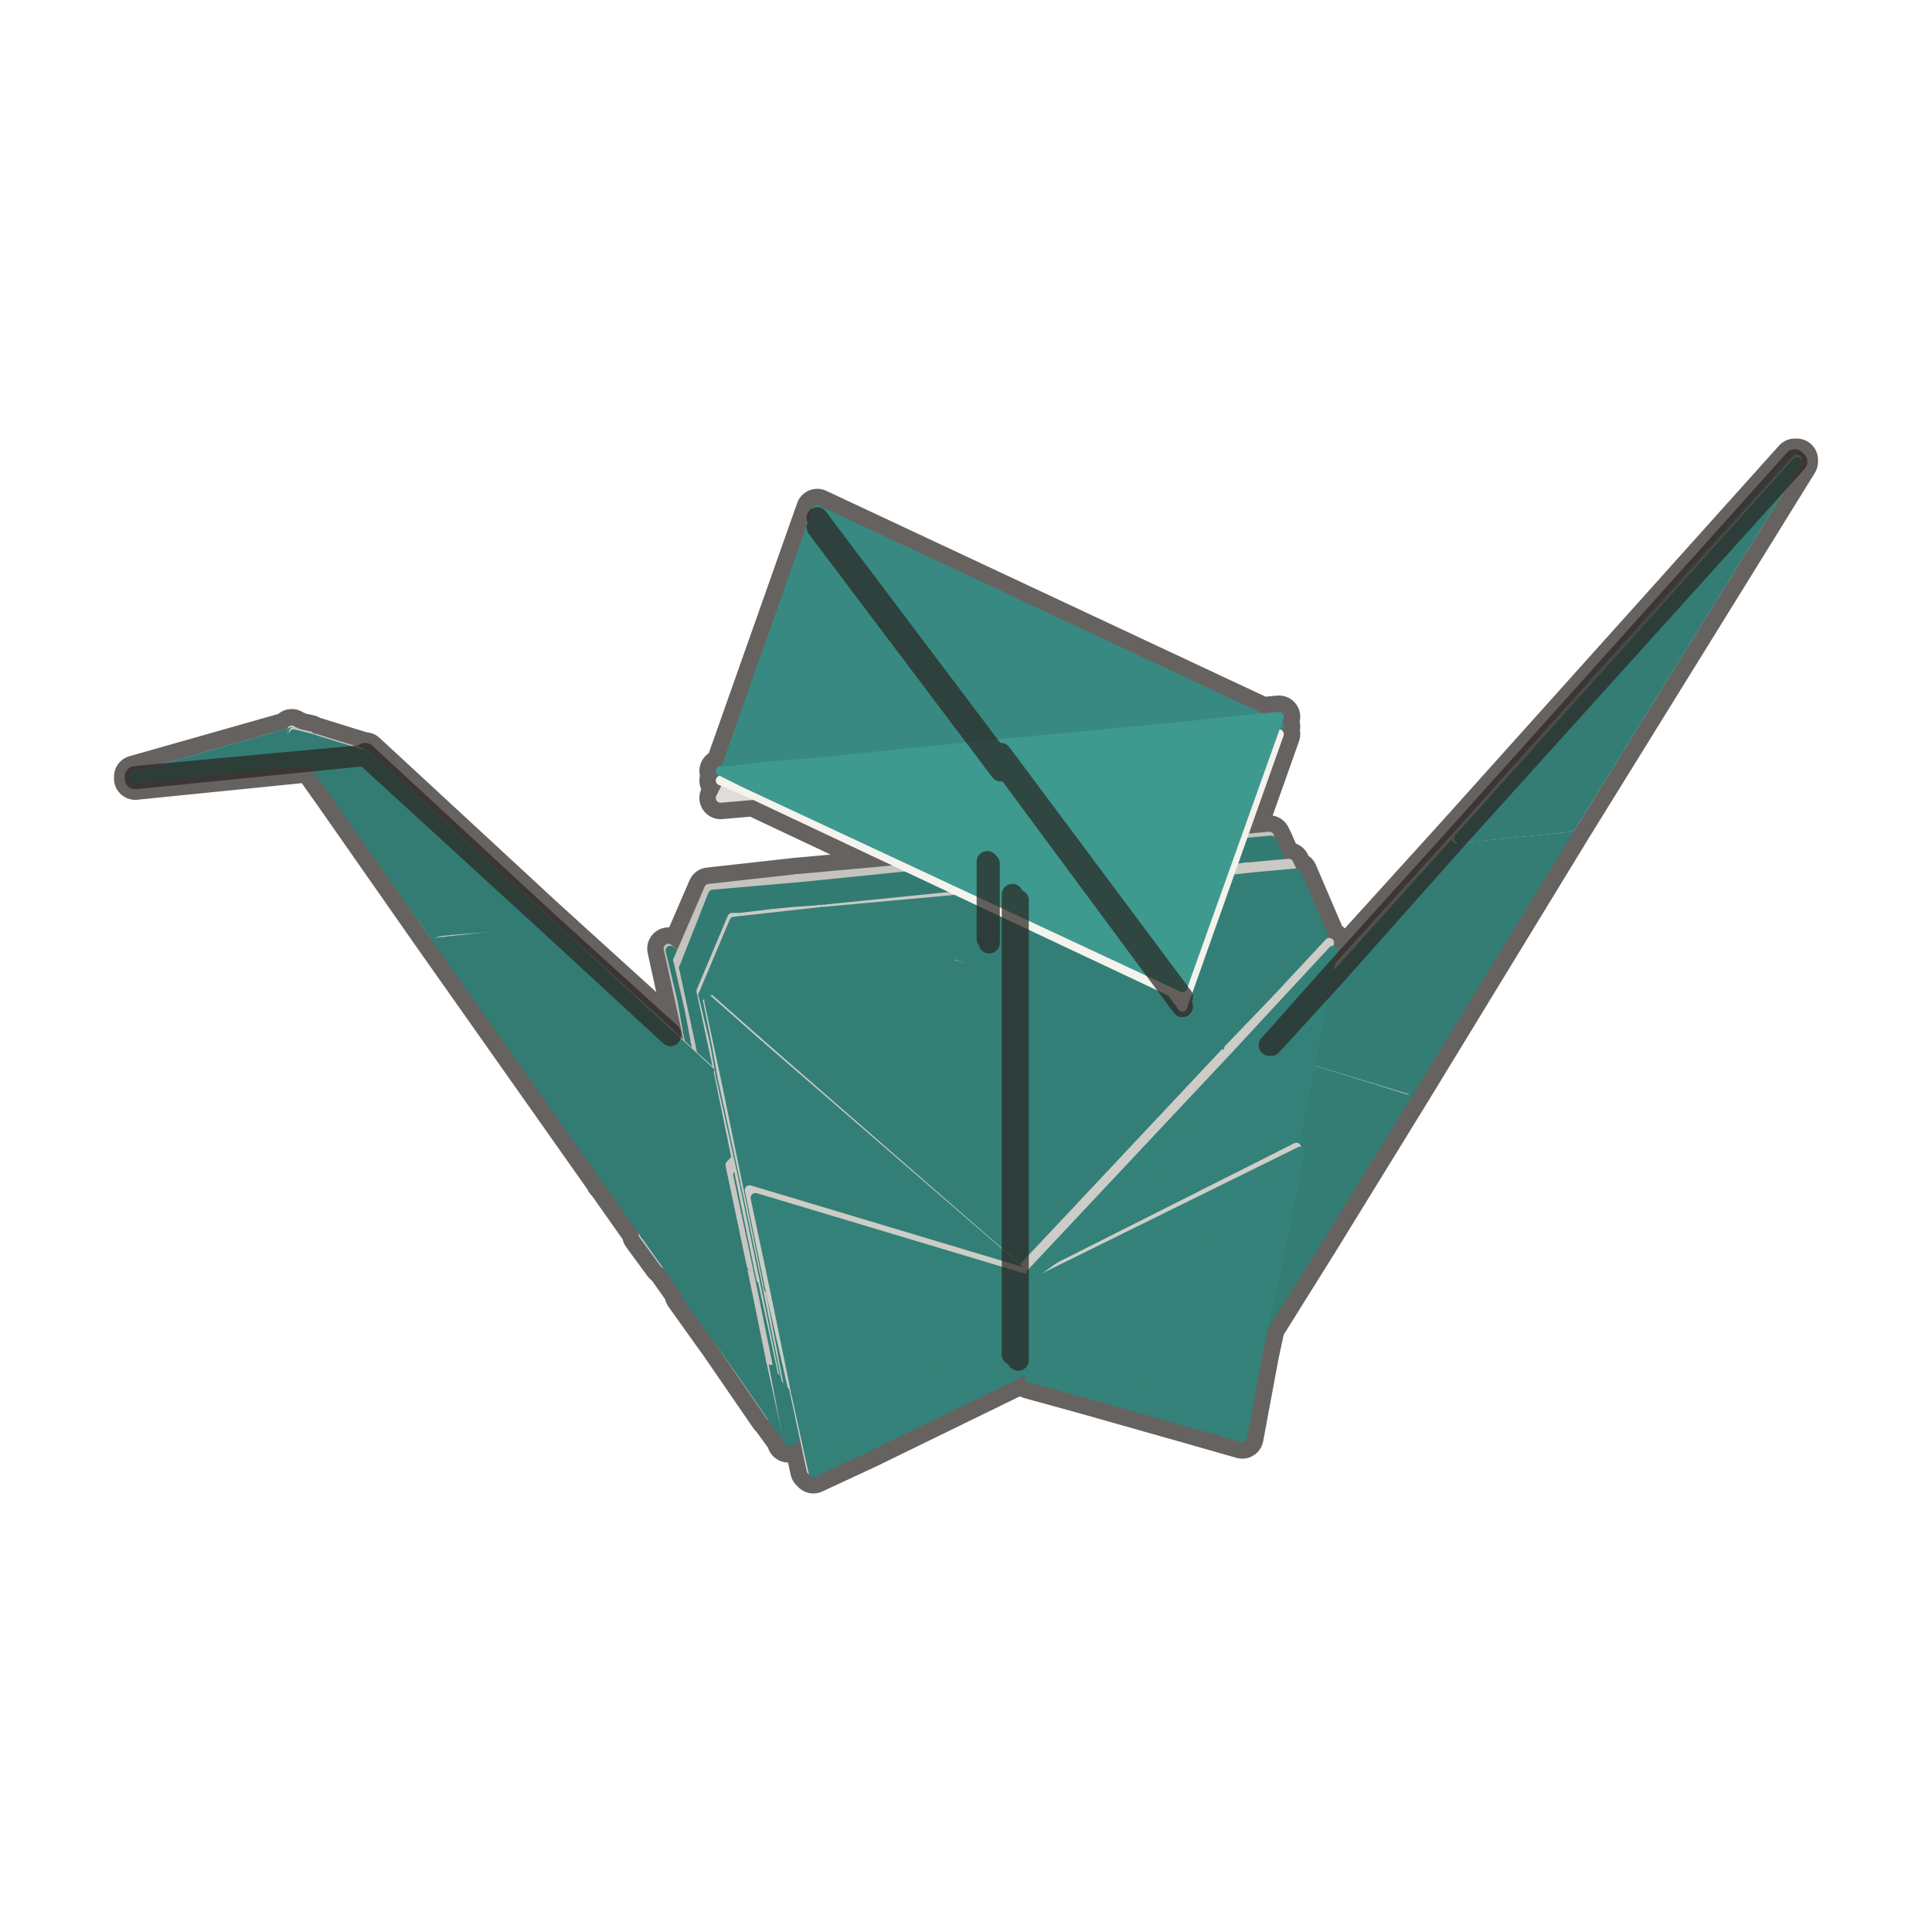
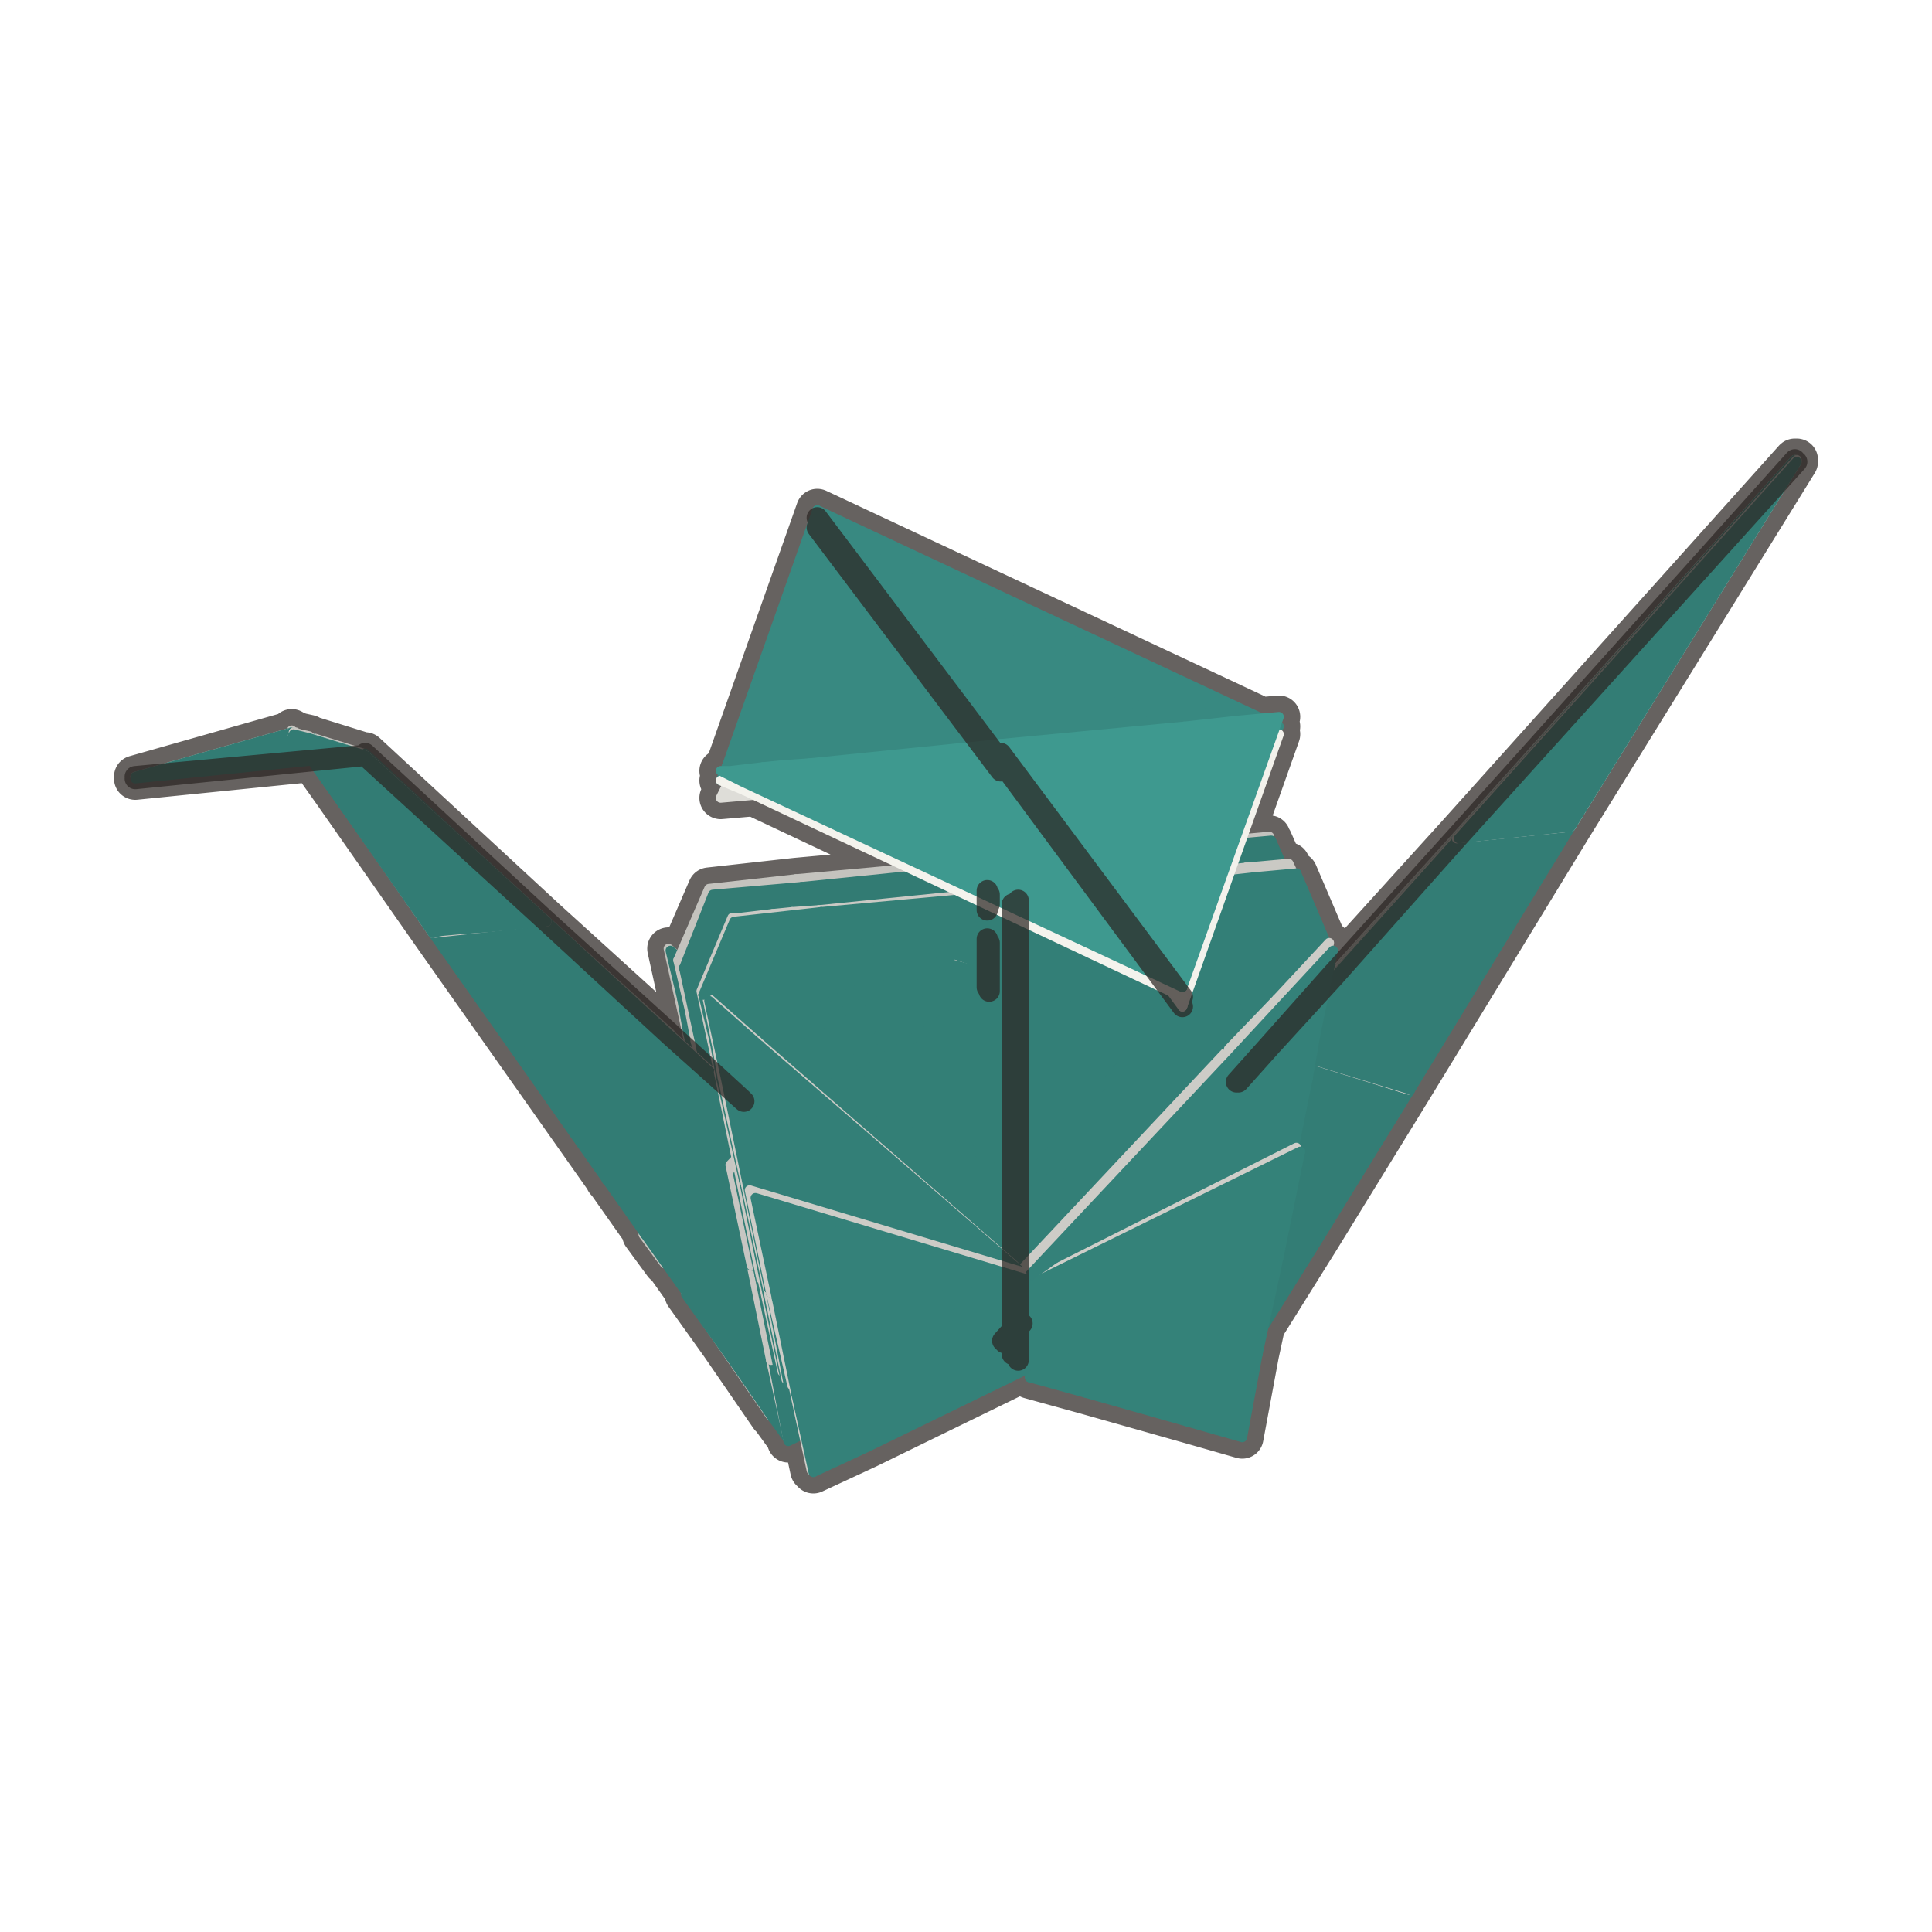
<svg xmlns="http://www.w3.org/2000/svg" viewBox="0 0 100 100" width="100" height="100">
  <path d="M42.3 26.4L66.2 37.6L64 37.8ZM42.3 26.4L64 37.8L61.3 38ZM42.3 26.4L61.3 38L51.8 39ZM51.8 39.9L42.3 27.3L37.6 40.7ZM37.6 39.7L42.3 26.4L51.8 39ZM50.6 62.9L35.5 53.2L37.7 63.9ZM75.4 43.3L65.7 54L72.9 56.3ZM65.8 43.5L67.3 46.9L66.5 51.3ZM65.7 54.1L75.4 43.3L81.2 42.7ZM75.4 43.3L68.9 50.5L71.5 55.9ZM50.7 63.1L36.8 58.9L35.6 53.4ZM62.5 52.4L65.7 43.3L60.2 43.8ZM63.6 43.7L66.5 51.3L63.5 52.8ZM65.8 43.5L66.5 51.3L63.6 43.7ZM63.7 71.4L61.6 58.8L68.2 64.2ZM73 56.4L68.2 64.2L61.6 58.8ZM62.9 74L65.1 70.1L64.3 74.4ZM73 56.4L61.6 58.8L65.8 54.2ZM61.5 73.6L59.3 68.3L62.9 74ZM62.9 74L59.3 68.3L65.1 70.1ZM81.3 42.8L65.7 54.1L75.4 43.4ZM75.4 43.4L65.7 54.1L72.9 56.4ZM69 50.6L75.4 43.4L81.3 42.8ZM75.4 43.4L65.8 54.2L72.9 56.4ZM81.3 42.8L73 56.4L65.8 54.2ZM81.3 42.8L65.8 54.2L75.5 43.4ZM65.1 70.1L59.3 68.3L66.2 65ZM56.2 72.1L56.8 69.6L61.5 73.6ZM50.7 63.1L35.6 53.4L37.4 51.5ZM61.5 73.6L56.8 69.6L59.3 68.3ZM39.9 73.3L37.4 64.9L35.5 66.9ZM40 73.4L43.6 73.1L40.8 74.5ZM42.9 66.6L40 73.3L35.5 67ZM92.9 23.8L75.4 43.3L81.2 42.7ZM75.4 43.3L92.9 23.8L81.2 42.7ZM92.9 23.8L75.4 43.3L80.2 42.9ZM92.9 23.8L81.3 42.8L75.4 43.4ZM93 23.8L75.4 43.4L81.3 42.8ZM75.4 43.4L93 23.9L81.3 42.8ZM93 23.9L75.4 43.4L81.3 42.8ZM93 23.9L81.3 42.8L75.5 43.4ZM35.6 67L48.8 70.6L43.6 73.1ZM35.6 67L43.6 73.1L40 73.4ZM53.3 71.3L56.8 69.6L56.2 72.1ZM64.5 44.9L67.4 52.5L68.3 48.1ZM52.3 69.9L64.8 63.8L52.3 60ZM64.4 54L52.3 60L64.8 63.8ZM52.7 60.6L65.5 64.2L65.2 64.3ZM60.7 66.5L52.7 60.6L65.2 64.3ZM52.7 60.6L66.6 58.7L65.5 64.2ZM52.7 70.4L52.7 60.6L60.7 66.5ZM52.8 65.8L58.8 67.7L65 64.6ZM66.7 58.9L52.8 65.8L65 64.6ZM53.1 66.2L65.9 64.7L65.3 65ZM58.9 67.8L52.9 66L54.7 69.9ZM54.7 69.9L52.9 66L52.9 70.7ZM52.7 60.6L62.9 55.5L66.6 58.7ZM65.8 55L52.8 65.8L66.7 58.9ZM53.1 66.2L67.7 55.8L65.9 64.7ZM59.3 68.3L67.3 59.6L66.2 65ZM67.1 59.4L53.2 66.4L59.2 68.2ZM56.8 69.6L53.3 66.5L59.3 68.3ZM53.3 71.3L53.3 66.5L56.8 69.6ZM59.3 68.3L53.3 66.5L67.3 59.6ZM37.2 59.4L40.9 55.4L36 53.9ZM36.3 54.3L51.4 58.8L38.8 65.1ZM53.1 66.2L66 55.3L67.7 55.8ZM52.3 50.2L52.3 60L64.4 54ZM64.7 54.5L62.9 55.5L62.5 53.8ZM66 55.3L68.1 53.5L67.7 55.8ZM35.6 67L51.7 69.2L48.8 70.6ZM51.8 69.2L39.9 70.4L40.8 74.5ZM40 70.4L43.7 73.2L40.8 74.6ZM35.6 67L37.5 65.1L51.7 69.2ZM39.9 70.4L51.8 69.2L41.8 66.3ZM39.9 70.4L41.8 66.3L38.9 65.5ZM52.1 69.7L40.3 70.9L39.3 66ZM40.5 71L44.2 67.6L39.7 66.3ZM40.5 71L39.7 66.3L39.5 66.4ZM52.4 70.1L40.6 71.2L39.6 66.4ZM44.9 74.9L49.6 69.9L53.1 70.9ZM49.6 69.9L44.9 74.9L42.1 76.2ZM49.6 69.9L42.1 76.2L49.1 69.8ZM46.9 69L41.1 71.9L42 76.1ZM40.7 71.4L46.5 68.5L39.7 66.5ZM49.1 69.8L42.1 76.2L41.2 72.1ZM46.6 68.7L40.8 71.6L39.9 66.9ZM37.3 51.4L34.6 49.1L35.5 53.2ZM36 53.9L40.9 55.4L48.1 47.7ZM49.1 69.8L41.2 72.1L47 69.2ZM62.9 55.5L60.1 53.1L62.5 53.8ZM37.4 51.5L35.6 53.4L35.3 51.7ZM34.4 65.4L35.8 64.6L33.3 63.9ZM37.5 65.1L35.6 67L33.4 63.9ZM52.7 60.6L60.1 53.1L62.9 55.5ZM63.6 54.3L52.8 65.8L65.8 55ZM53.1 66.2L63.9 54.7L66 55.3ZM61.8 45.2L67.4 52.5L64.5 44.9ZM64.9 45.4L67.8 53L64.7 54.5ZM64.5 44.9L68.3 48.1L66.7 44.7ZM67.1 45.2L68.6 48.7L67.8 53ZM39.9 66.9L41 71.7L46.8 68.8ZM34.7 49.2L37.4 51.5L35.3 51.7ZM67.1 45.2L67.8 53L64.9 45.4ZM68.8 48.8L66.1 51.7L67.9 53.2ZM36 53.9L46.1 47.1L35.7 52.3ZM47 69.2L41.2 72.1L40.2 67.2ZM40.4 66.9L39.9 66.9L39.9 66.7ZM51.1 44.6L41.2 45.5L44.7 46.6ZM64.9 45.4L64.7 54.5L62.2 45.7ZM52.7 60.6L52.7 50.7L60.1 53.1ZM44.7 46.6L35.1 49.7L35.7 52.3ZM35.4 50.1L51.4 49L51.4 58.8ZM35.4 50.1L51.4 58.8L36.3 54.3ZM52.3 46.1L52.3 50.2L64.4 54ZM62.2 45.7L64.7 54.5L62.5 53.8ZM67.9 53.2L63.6 54.3L65.8 55ZM67.9 53.2L66.1 51.7L63.6 54.3ZM63.9 54.7L68.1 53.5L66 55.3ZM63.9 54.7L66.4 52L68.1 53.5ZM68.1 53.5L66.4 52L69 49.2ZM60.1 53.1L60.6 45.8L62.5 53.8ZM62.2 45.7L62.5 53.8L60.6 45.8ZM36.7 46L44.7 46.6L41.2 45.5ZM36.7 46L35.1 49.7L44.7 46.6ZM51.4 44.9L51.4 49L41.5 45.9ZM35.4 50.1L41.5 45.9L51.4 49ZM60.1 53.1L58.8 46L60.6 45.8ZM52.7 50.7L52.7 46.6L60.1 53.1ZM60.1 53.1L52.7 46.6L58.8 46ZM35.4 50.1L36.9 46.3L41.5 45.9ZM34.4 64.1L34.7 53.5L28.2 47.6ZM28.2 47.6L44.7 62.7L38.8 65.4ZM37.6 39.7L51.8 39L41.9 40ZM37.5 65.1L42.1 60.4L51.7 69.2ZM28.3 47.7L34.7 53.6L31.4 61.1ZM42.1 60.3L28.3 47.7L27 47.8ZM37.9 47.5L36.3 51.3L37.2 55.5ZM38.3 47.5L37.2 55.5L40 47.3ZM37.9 47.5L37.2 55.5L38.3 47.5ZM28.3 47.7L42.1 60.4L37.5 65.1ZM41.8 66.3L37.8 60.3L38.9 65.5ZM41.8 66.3L48.8 48.6L37.8 60.3ZM38.2 60.8L52.1 69.7L39.3 66ZM39.7 66.3L37.2 55.5L39.4 66.2ZM39.7 66.3L52.3 60L37.2 55.5ZM42.2 57.1L52.4 60.2L52.4 70.1ZM52.4 70.1L39.6 66.4L38.5 61.1ZM51.2 70.2L52.9 66L50.9 70.2ZM49.6 69.9L53.1 66.2L53.1 70.9ZM53.1 66.2L49.6 69.9L49.1 69.8ZM53.1 66.2L49.1 69.8L47 69.2ZM46.5 68.5L38.6 61.3L39.7 66.5ZM23.9 48.1L37.5 65.1L33.4 63.9ZM42.2 57.1L38.5 61.1L37.3 55.7ZM40 47.3L52.3 60L41 47.2ZM52.4 50.4L52.4 60.2L42.2 57.1ZM52.4 50.4L42.2 57.1L49.4 49.4ZM49.4 49.4L42.2 57.1L37.3 55.7ZM42.4 47.1L52.3 50.2L52.3 46.1ZM28.3 47.7L37.5 65.1L25.3 48ZM41 47.2L52.3 50.2L42.4 47.1ZM52.4 46.3L52.4 50.4L49.4 49.4ZM52.4 46.3L49.4 49.4L48 49ZM49.4 49.4L37.3 55.7L48 49ZM52.4 46.3L48 49L47.4 48.8ZM46 48.4L52.4 46.3L47.4 48.8ZM48 49L37 54L47.4 48.8ZM48 49L37.3 55.7L37 54ZM38.6 61.3L52.5 65.5L39.2 53.9ZM39.3 54.1L52.7 65.7L40.4 66.9ZM52.8 65.8L39.9 66.9L46.8 68.8ZM53.1 66.2L47 69.2L40.2 67.2ZM39.3 54.1L40.4 66.9L39.9 66.7ZM39.3 54.1L39.9 66.7L39.8 66.7ZM38.6 61.3L39.2 53.9L37.4 55.8ZM39.3 54.1L39.8 66.7L37.6 56ZM52.8 65.8L38.8 61.6L39.9 66.9ZM53.1 66.2L40.2 67.2L39.1 62ZM25.3 48L37.5 65.1L23.9 48.1ZM52.4 46.3L46 48.4L42.5 47.2ZM36.4 51.5L46 48.4L47.4 48.8ZM37.4 55.8L39.2 53.9L37.1 54.1ZM36.4 51.5L47.4 48.8L37 54ZM23.9 48.1L33.4 63.9L22.8 48.2ZM22.8 48.2L33.4 63.9L22.4 48.3ZM36.4 51.5L42.5 47.2L46 48.4ZM39.2 53.9L36.6 51.6L37.1 54.1ZM36.7 51.8L39.3 54.1L37.6 56ZM37.6 40.7L37.3 41.3L41.9 40.9ZM36.4 51.5L38 47.7L42.5 47.2ZM37.3 40.4L37.6 39.7L41.9 40ZM40.1 40L40.5 39.6L41.9 39.5ZM40.1 40L39.5 39.7L40.5 39.6ZM37.3 40.4L38.5 40.9L41.9 40ZM38.5 40.5L37.8 39.9L39.5 39.7ZM38.5 40.5L39.5 39.7L40.1 40ZM38.5 40.5L37.3 39.9L37.8 39.9ZM15.1 37.8L22.3 48.1L23.5 48ZM15.9 38.1L28.2 47.6L18.8 39ZM18.9 39L28.2 47.6L25.2 47.9ZM61.2 52.1L66.2 38L64 38.2ZM22.8 48.1L15.3 37.9L15.1 37.9ZM16.2 38.2L22.4 48.2L15.1 37.9ZM61.2 52.1L64 38.2L61.3 38.5ZM61.2 51.1L64 37.3L66.2 37.1ZM61.2 52.1L61.3 38.5L59.6 38.7ZM61.2 51.1L61.3 37.6L64 37.3ZM57.9 38.8L61.2 52.1L59.6 38.7ZM51.8 39.4L61.2 52.1L57.9 38.8ZM61.2 51.1L51.8 38.5L61.3 37.6ZM7 40.2L16 38.1L15.1 37.9ZM18.9 39.1L7 40.2L15.1 37.9ZM7 40.3L16 38.2L18.9 39.1ZM7 40.3L15.1 37.9L16 38.2ZM28.2 47.6L18.9 39.1L15.1 37.9ZM18.9 39.1L28.3 47.7L24 48.1ZM18.9 39.1L22.4 48.2L15.1 37.9ZM27 47.8L15.2 37.9L22.4 48.3ZM16 38.2L22.8 48.2L22.4 48.3ZM28.3 47.7L18.9 39.1L15.2 37.9ZM18.9 39.1L28.3 47.7L25.3 48ZM18.9 39.1L25.3 48L23.9 48.1ZM16 38.2L23.9 48.1L22.8 48.2ZM18.9 39.1L23.9 48.1L16 38.2ZM16 38.2L22.4 48.3L15.2 38ZM38.5 40.9L61.2 51.6L51.8 39ZM61.2 51.1L41.9 39.5L51.8 38.5ZM61.2 51.1L40.1 40L41.9 39.5ZM61.2 51.1L38.5 40.5L40.1 40Z" fill="#2b2623" stroke="#2b2623" stroke-opacity=".72" stroke-width="2.2" stroke-linejoin="round" />
  <path d="M42.3 26.4L66.2 37.6L64 37.8ZM42.3 26.4L64 37.8L61.3 38ZM42.3 26.4L61.3 38L51.8 39Z" fill="#388981" stroke="#388981" stroke-width=".5" stroke-linejoin="round" />
  <path d="M51.8 39.9L42.3 27.3L37.6 40.7Z" fill="#deddd8" stroke="#deddd8" stroke-width=".5" stroke-linejoin="round" />
  <path d="M37.6 39.7L42.3 26.4L51.8 39Z" fill="#388981" stroke="#388981" stroke-width=".5" stroke-linejoin="round" />
  <path d="M50.6 62.9L35.5 53.2L37.7 63.9Z" fill="#c1c0bb" stroke="#c1c0bb" stroke-width=".5" stroke-linejoin="round" />
  <path d="M75.4 43.3L65.7 54L72.9 56.3Z" fill="#c8c7c2" stroke="#c8c7c2" stroke-width=".5" stroke-linejoin="round" />
  <path d="M65.8 43.5L67.3 46.9L66.5 51.3Z" fill="#327b73" stroke="#327b73" stroke-width=".5" stroke-linejoin="round" />
  <path d="M65.7 54.1L75.4 43.3L81.2 42.7Z" fill="#327d75" stroke="#327d75" stroke-width=".5" stroke-linejoin="round" />
  <path d="M75.4 43.3L68.9 50.5L71.5 55.9Z" fill="#c8c7c3" stroke="#c8c7c3" stroke-width=".5" stroke-linejoin="round" />
  <path d="M50.7 63.1L36.8 58.9L35.6 53.4Z" fill="#317971" stroke="#317971" stroke-width=".5" stroke-linejoin="round" />
  <path d="M62.5 52.4L65.7 43.3L60.2 43.8Z" fill="#c4c3bf" stroke="#c4c3bf" stroke-width=".5" stroke-linejoin="round" />
  <path d="M63.6 43.7L66.5 51.3L63.5 52.8ZM65.8 43.5L66.5 51.3L63.6 43.7Z" fill="#327b73" stroke="#327b73" stroke-width=".5" stroke-linejoin="round" />
  <path d="M63.7 71.4L61.6 58.8L68.2 64.2ZM73 56.4L68.2 64.2L61.6 58.8Z" fill="#337d75" stroke="#337d75" stroke-width=".5" stroke-linejoin="round" />
  <path d="M62.9 74L65.1 70.1L64.3 74.4Z" fill="#348279" stroke="#348279" stroke-width=".5" stroke-linejoin="round" />
  <path d="M73 56.4L61.6 58.8L65.8 54.2Z" fill="#337d75" stroke="#337d75" stroke-width=".5" stroke-linejoin="round" />
  <path d="M61.5 73.6L59.3 68.3L62.9 74ZM62.9 74L59.3 68.3L65.1 70.1Z" fill="#348279" stroke="#348279" stroke-width=".5" stroke-linejoin="round" />
  <path d="M81.3 42.8L65.7 54.1L75.4 43.4Z" fill="#327d75" stroke="#327d75" stroke-width=".5" stroke-linejoin="round" />
  <path d="M75.4 43.4L65.7 54.1L72.9 56.4Z" fill="#c8c7c3" stroke="#c8c7c3" stroke-width=".5" stroke-linejoin="round" />
  <path d="M69 50.6L75.4 43.4L81.3 42.8Z" fill="#327d75" stroke="#327d75" stroke-width=".5" stroke-linejoin="round" />
  <path d="M75.4 43.4L65.8 54.2L72.9 56.4Z" fill="#c8c8c3" stroke="#c8c8c3" stroke-width=".5" stroke-linejoin="round" />
  <path d="M81.3 42.8L73 56.4L65.8 54.2ZM81.3 42.8L65.8 54.2L75.5 43.4Z" fill="#337d75" stroke="#337d75" stroke-width=".5" stroke-linejoin="round" />
  <path d="M65.1 70.1L59.3 68.3L66.2 65ZM56.2 72.1L56.8 69.6L61.5 73.6Z" fill="#348279" stroke="#348279" stroke-width=".5" stroke-linejoin="round" />
  <path d="M50.7 63.1L35.6 53.4L37.4 51.5Z" fill="#317971" stroke="#317971" stroke-width=".5" stroke-linejoin="round" />
  <path d="M61.5 73.6L56.8 69.6L59.3 68.3Z" fill="#348279" stroke="#348279" stroke-width=".5" stroke-linejoin="round" />
  <path d="M39.9 73.3L37.4 64.9L35.5 66.9Z" fill="#c6c6c1" stroke="#c6c6c1" stroke-width=".5" stroke-linejoin="round" />
  <path d="M40 73.4L43.6 73.1L40.8 74.5ZM42.9 66.6L40 73.3L35.5 67Z" fill="#327c74" stroke="#327c74" stroke-width=".5" stroke-linejoin="round" />
  <path d="M92.9 23.8L75.4 43.3L81.2 42.7Z" fill="#c8c7c2" stroke="#c8c7c2" stroke-width=".5" stroke-linejoin="round" />
  <path d="M75.4 43.3L92.9 23.8L81.2 42.7Z" fill="#327d75" stroke="#327d75" stroke-width=".5" stroke-linejoin="round" />
  <path d="M92.9 23.8L75.4 43.3L80.2 42.9Z" fill="#c8c7c3" stroke="#c8c7c3" stroke-width=".5" stroke-linejoin="round" />
  <path d="M92.9 23.8L81.3 42.8L75.4 43.4Z" fill="#327d75" stroke="#327d75" stroke-width=".5" stroke-linejoin="round" />
  <path d="M93 23.8L75.4 43.4L81.3 42.8Z" fill="#c8c7c3" stroke="#c8c7c3" stroke-width=".5" stroke-linejoin="round" />
  <path d="M75.4 43.4L93 23.9L81.3 42.8Z" fill="#327d75" stroke="#327d75" stroke-width=".5" stroke-linejoin="round" />
  <path d="M93 23.9L75.4 43.4L81.3 42.8Z" fill="#c8c8c3" stroke="#c8c8c3" stroke-width=".5" stroke-linejoin="round" />
  <path d="M93 23.9L81.3 42.8L75.5 43.4Z" fill="#337d75" stroke="#337d75" stroke-width=".5" stroke-linejoin="round" />
  <path d="M35.6 67L48.8 70.6L43.6 73.1ZM35.6 67L43.6 73.1L40 73.4Z" fill="#327c74" stroke="#327c74" stroke-width=".5" stroke-linejoin="round" />
  <path d="M53.3 71.3L56.8 69.6L56.2 72.1Z" fill="#348279" stroke="#348279" stroke-width=".5" stroke-linejoin="round" />
  <path d="M64.5 44.9L67.4 52.5L68.3 48.1ZM52.3 69.9L64.8 63.8L52.3 60ZM64.4 54L52.3 60L64.8 63.8Z" fill="#cac9c4" stroke="#cac9c4" stroke-width=".5" stroke-linejoin="round" />
  <path d="M52.7 60.6L65.5 64.2L65.2 64.3ZM60.7 66.5L52.7 60.6L65.2 64.3ZM52.7 60.6L66.6 58.7L65.5 64.2ZM52.7 70.4L52.7 60.6L60.7 66.5Z" fill="#337f77" stroke="#337f77" stroke-width=".5" stroke-linejoin="round" />
  <path d="M52.8 65.8L58.8 67.7L65 64.6ZM66.7 58.9L52.8 65.8L65 64.6Z" fill="#cdccc7" stroke="#cdccc7" stroke-width=".5" stroke-linejoin="round" />
  <path d="M53.1 66.2L65.9 64.7L65.3 65Z" fill="#348179" stroke="#348179" stroke-width=".5" stroke-linejoin="round" />
  <path d="M58.9 67.8L52.9 66L54.7 69.9ZM54.7 69.9L52.9 66L52.9 70.7Z" fill="#cecdc8" stroke="#cecdc8" stroke-width=".5" stroke-linejoin="round" />
  <path d="M52.7 60.6L62.9 55.5L66.6 58.7Z" fill="#337f77" stroke="#337f77" stroke-width=".5" stroke-linejoin="round" />
  <path d="M65.8 55L52.8 65.8L66.7 58.9Z" fill="#cdccc7" stroke="#cdccc7" stroke-width=".5" stroke-linejoin="round" />
  <path d="M53.1 66.2L67.7 55.8L65.9 64.7Z" fill="#348179" stroke="#348179" stroke-width=".5" stroke-linejoin="round" />
  <path d="M59.3 68.3L67.3 59.6L66.2 65Z" fill="#348279" stroke="#348279" stroke-width=".5" stroke-linejoin="round" />
  <path d="M67.1 59.4L53.2 66.4L59.2 68.2Z" fill="#cfcec9" stroke="#cfcec9" stroke-width=".5" stroke-linejoin="round" />
  <path d="M56.8 69.6L53.3 66.5L59.3 68.3ZM53.3 71.3L53.3 66.5L56.8 69.6ZM59.3 68.3L53.3 66.5L67.3 59.6Z" fill="#348279" stroke="#348279" stroke-width=".5" stroke-linejoin="round" />
  <path d="M37.2 59.4L40.9 55.4L36 53.9Z" fill="#c4c3be" stroke="#c4c3be" stroke-width=".5" stroke-linejoin="round" />
  <path d="M36.3 54.3L51.4 58.8L38.8 65.1Z" fill="#327b73" stroke="#327b73" stroke-width=".5" stroke-linejoin="round" />
  <path d="M53.1 66.2L66 55.3L67.7 55.8Z" fill="#348179" stroke="#348179" stroke-width=".5" stroke-linejoin="round" />
  <path d="M52.3 50.2L52.3 60L64.4 54Z" fill="#cac9c4" stroke="#cac9c4" stroke-width=".5" stroke-linejoin="round" />
  <path d="M64.7 54.5L62.9 55.5L62.5 53.8Z" fill="#337f77" stroke="#337f77" stroke-width=".5" stroke-linejoin="round" />
  <path d="M66 55.3L68.1 53.5L67.7 55.8Z" fill="#348179" stroke="#348179" stroke-width=".5" stroke-linejoin="round" />
  <path d="M35.6 67L51.7 69.2L48.8 70.6Z" fill="#327c74" stroke="#327c74" stroke-width=".5" stroke-linejoin="round" />
  <path d="M51.8 69.2L39.9 70.4L40.8 74.5Z" fill="#c7c6c2" stroke="#c7c6c2" stroke-width=".5" stroke-linejoin="round" />
  <path d="M40 70.4L43.7 73.2L40.8 74.6ZM35.6 67L37.5 65.1L51.7 69.2Z" fill="#327c74" stroke="#327c74" stroke-width=".5" stroke-linejoin="round" />
  <path d="M39.9 70.4L51.8 69.2L41.8 66.3ZM39.9 70.4L41.8 66.3L38.9 65.5Z" fill="#c7c6c2" stroke="#c7c6c2" stroke-width=".5" stroke-linejoin="round" />
  <path d="M52.1 69.7L40.3 70.9L39.3 66Z" fill="#337e76" stroke="#337e76" stroke-width=".5" stroke-linejoin="round" />
  <path d="M40.5 71L44.2 67.6L39.7 66.3ZM40.5 71L39.7 66.3L39.5 66.4Z" fill="#cac9c4" stroke="#cac9c4" stroke-width=".5" stroke-linejoin="round" />
  <path d="M52.4 70.1L40.6 71.2L39.6 66.4Z" fill="#337f76" stroke="#337f76" stroke-width=".5" stroke-linejoin="round" />
  <path d="M44.9 74.9L49.6 69.9L53.1 70.9ZM49.6 69.9L44.9 74.9L42.1 76.2ZM49.6 69.9L42.1 76.2L49.1 69.8Z" fill="#348179" stroke="#348179" stroke-width=".5" stroke-linejoin="round" />
  <path d="M46.9 69L41.1 71.9L42 76.1Z" fill="#cecdc8" stroke="#cecdc8" stroke-width=".5" stroke-linejoin="round" />
  <path d="M40.7 71.4L46.5 68.5L39.7 66.5Z" fill="#cbcbc6" stroke="#cbcbc6" stroke-width=".5" stroke-linejoin="round" />
  <path d="M49.1 69.8L42.1 76.2L41.2 72.1Z" fill="#348179" stroke="#348179" stroke-width=".5" stroke-linejoin="round" />
  <path d="M46.6 68.7L40.8 71.6L39.9 66.9Z" fill="#337f77" stroke="#337f77" stroke-width=".5" stroke-linejoin="round" />
  <path d="M37.3 51.4L34.6 49.1L35.5 53.2Z" fill="#c1c0bb" stroke="#c1c0bb" stroke-width=".5" stroke-linejoin="round" />
  <path d="M36 53.9L40.9 55.4L48.1 47.7Z" fill="#c4c3be" stroke="#c4c3be" stroke-width=".5" stroke-linejoin="round" />
  <path d="M49.1 69.8L41.2 72.1L47 69.2Z" fill="#348179" stroke="#348179" stroke-width=".5" stroke-linejoin="round" />
  <path d="M62.9 55.5L60.1 53.1L62.5 53.8Z" fill="#337f77" stroke="#337f77" stroke-width=".5" stroke-linejoin="round" />
  <path d="M37.4 51.5L35.6 53.4L35.3 51.7Z" fill="#317971" stroke="#317971" stroke-width=".5" stroke-linejoin="round" />
  <path d="M34.4 65.4L35.8 64.6L33.3 63.9Z" fill="#c7c6c1" stroke="#c7c6c1" stroke-width=".5" stroke-linejoin="round" />
  <path d="M37.5 65.1L35.6 67L33.4 63.9Z" fill="#327c74" stroke="#327c74" stroke-width=".5" stroke-linejoin="round" />
  <path d="M52.7 60.6L60.1 53.1L62.9 55.5Z" fill="#337f77" stroke="#337f77" stroke-width=".5" stroke-linejoin="round" />
  <path d="M63.6 54.3L52.8 65.8L65.8 55Z" fill="#cdccc7" stroke="#cdccc7" stroke-width=".5" stroke-linejoin="round" />
  <path d="M53.1 66.2L63.9 54.7L66 55.3Z" fill="#348179" stroke="#348179" stroke-width=".5" stroke-linejoin="round" />
  <path d="M61.8 45.2L67.4 52.5L64.5 44.9Z" fill="#cac9c4" stroke="#cac9c4" stroke-width=".5" stroke-linejoin="round" />
  <path d="M64.9 45.4L67.8 53L64.7 54.5Z" fill="#337f77" stroke="#337f77" stroke-width=".5" stroke-linejoin="round" />
  <path d="M64.5 44.9L68.3 48.1L66.7 44.7Z" fill="#cac9c4" stroke="#cac9c4" stroke-width=".5" stroke-linejoin="round" />
  <path d="M67.1 45.2L68.6 48.7L67.8 53Z" fill="#337f77" stroke="#337f77" stroke-width=".5" stroke-linejoin="round" />
  <path d="M39.9 66.9L41 71.7L46.8 68.8Z" fill="#cdccc7" stroke="#cdccc7" stroke-width=".5" stroke-linejoin="round" />
  <path d="M34.7 49.2L37.4 51.5L35.3 51.7Z" fill="#317971" stroke="#317971" stroke-width=".5" stroke-linejoin="round" />
  <path d="M67.1 45.2L67.8 53L64.9 45.4Z" fill="#337f77" stroke="#337f77" stroke-width=".5" stroke-linejoin="round" />
  <path d="M68.8 48.8L66.1 51.7L67.9 53.2Z" fill="#cdccc7" stroke="#cdccc7" stroke-width=".5" stroke-linejoin="round" />
  <path d="M36 53.9L46.1 47.1L35.7 52.3Z" fill="#c4c3be" stroke="#c4c3be" stroke-width=".5" stroke-linejoin="round" />
  <path d="M47 69.2L41.2 72.1L40.2 67.2Z" fill="#348179" stroke="#348179" stroke-width=".5" stroke-linejoin="round" />
  <path d="M40.4 66.9L39.9 66.9L39.9 66.7Z" fill="#337f77" stroke="#337f77" stroke-width=".5" stroke-linejoin="round" />
  <path d="M51.1 44.6L41.2 45.5L44.7 46.6Z" fill="#c4c3be" stroke="#c4c3be" stroke-width=".5" stroke-linejoin="round" />
  <path d="M64.9 45.4L64.7 54.5L62.2 45.7ZM52.7 60.6L52.7 50.7L60.1 53.1Z" fill="#337f77" stroke="#337f77" stroke-width=".5" stroke-linejoin="round" />
  <path d="M44.7 46.6L35.1 49.7L35.7 52.3Z" fill="#c4c3be" stroke="#c4c3be" stroke-width=".5" stroke-linejoin="round" />
  <path d="M35.4 50.1L51.4 49L51.4 58.8ZM35.4 50.1L51.4 58.8L36.3 54.3Z" fill="#327b73" stroke="#327b73" stroke-width=".5" stroke-linejoin="round" />
  <path d="M52.3 46.1L52.3 50.2L64.4 54Z" fill="#cac9c4" stroke="#cac9c4" stroke-width=".5" stroke-linejoin="round" />
  <path d="M62.2 45.7L64.7 54.5L62.5 53.8Z" fill="#337f77" stroke="#337f77" stroke-width=".5" stroke-linejoin="round" />
  <path d="M67.9 53.2L63.6 54.3L65.8 55ZM67.9 53.2L66.1 51.7L63.6 54.3Z" fill="#cdccc7" stroke="#cdccc7" stroke-width=".5" stroke-linejoin="round" />
  <path d="M63.9 54.7L68.1 53.5L66 55.3ZM63.9 54.7L66.4 52L68.1 53.5ZM68.1 53.5L66.4 52L69 49.2Z" fill="#348179" stroke="#348179" stroke-width=".5" stroke-linejoin="round" />
  <path d="M60.1 53.1L60.6 45.8L62.5 53.8ZM62.2 45.7L62.5 53.8L60.6 45.8Z" fill="#337f77" stroke="#337f77" stroke-width=".5" stroke-linejoin="round" />
  <path d="M36.7 46L44.7 46.6L41.2 45.5ZM36.7 46L35.1 49.7L44.7 46.6Z" fill="#c4c3be" stroke="#c4c3be" stroke-width=".5" stroke-linejoin="round" />
  <path d="M51.4 44.9L51.4 49L41.5 45.9ZM35.4 50.1L41.5 45.9L51.4 49Z" fill="#327b73" stroke="#327b73" stroke-width=".5" stroke-linejoin="round" />
  <path d="M60.1 53.1L58.8 46L60.6 45.8ZM52.7 50.7L52.7 46.6L60.1 53.1ZM60.1 53.1L52.7 46.6L58.8 46Z" fill="#337f77" stroke="#337f77" stroke-width=".5" stroke-linejoin="round" />
  <path d="M35.4 50.1L36.9 46.3L41.5 45.9Z" fill="#327b73" stroke="#327b73" stroke-width=".5" stroke-linejoin="round" />
  <path d="M34.4 64.1L34.7 53.5L28.2 47.6Z" fill="#c7c6c1" stroke="#c7c6c1" stroke-width=".5" stroke-linejoin="round" />
  <path d="M28.2 47.6L44.7 62.7L38.8 65.4Z" fill="#327c74" stroke="#327c74" stroke-width=".5" stroke-linejoin="round" />
  <path d="M37.6 39.7L51.8 39L41.9 40Z" fill="#388981" stroke="#388981" stroke-width=".5" stroke-linejoin="round" />
  <path d="M37.5 65.1L42.1 60.4L51.7 69.2ZM28.3 47.7L34.7 53.6L31.4 61.1Z" fill="#327c74" stroke="#327c74" stroke-width=".5" stroke-linejoin="round" />
  <path d="M42.1 60.3L28.3 47.7L27 47.8Z" fill="#c7c6c1" stroke="#c7c6c1" stroke-width=".5" stroke-linejoin="round" />
  <path d="M37.9 47.5L36.3 51.3L37.2 55.5ZM38.3 47.5L37.2 55.5L40 47.3ZM37.9 47.5L37.2 55.5L38.3 47.5Z" fill="#cac9c4" stroke="#cac9c4" stroke-width=".5" stroke-linejoin="round" />
  <path d="M28.3 47.7L42.1 60.4L37.5 65.1Z" fill="#327c74" stroke="#327c74" stroke-width=".5" stroke-linejoin="round" />
  <path d="M41.8 66.3L37.8 60.3L38.9 65.5ZM41.8 66.3L48.8 48.6L37.8 60.3Z" fill="#c7c6c2" stroke="#c7c6c2" stroke-width=".5" stroke-linejoin="round" />
  <path d="M38.2 60.8L52.1 69.7L39.3 66Z" fill="#337e76" stroke="#337e76" stroke-width=".5" stroke-linejoin="round" />
  <path d="M39.7 66.3L37.2 55.5L39.4 66.2ZM39.7 66.3L52.3 60L37.2 55.5Z" fill="#cac9c4" stroke="#cac9c4" stroke-width=".5" stroke-linejoin="round" />
  <path d="M42.2 57.1L52.4 60.2L52.4 70.1ZM52.4 70.1L39.6 66.4L38.5 61.1Z" fill="#337f76" stroke="#337f76" stroke-width=".5" stroke-linejoin="round" />
  <path d="M51.2 70.2L52.9 66L50.9 70.2Z" fill="#cecdc8" stroke="#cecdc8" stroke-width=".5" stroke-linejoin="round" />
  <path d="M49.6 69.9L53.1 66.2L53.1 70.9ZM53.1 66.2L49.6 69.9L49.1 69.8ZM53.1 66.2L49.1 69.8L47 69.2Z" fill="#348179" stroke="#348179" stroke-width=".5" stroke-linejoin="round" />
  <path d="M46.5 68.5L38.6 61.3L39.7 66.5Z" fill="#cbcbc6" stroke="#cbcbc6" stroke-width=".5" stroke-linejoin="round" />
  <path d="M23.9 48.1L37.5 65.1L33.4 63.9Z" fill="#327c74" stroke="#327c74" stroke-width=".5" stroke-linejoin="round" />
  <path d="M42.2 57.1L38.5 61.1L37.3 55.7Z" fill="#337f76" stroke="#337f76" stroke-width=".5" stroke-linejoin="round" />
  <path d="M40 47.3L52.3 60L41 47.2Z" fill="#cac9c4" stroke="#cac9c4" stroke-width=".5" stroke-linejoin="round" />
  <path d="M52.4 50.4L52.4 60.2L42.2 57.1ZM52.4 50.4L42.2 57.1L49.4 49.4ZM49.4 49.4L42.2 57.1L37.3 55.7Z" fill="#337f76" stroke="#337f76" stroke-width=".5" stroke-linejoin="round" />
  <path d="M42.4 47.1L52.3 50.2L52.3 46.1Z" fill="#cac9c4" stroke="#cac9c4" stroke-width=".5" stroke-linejoin="round" />
  <path d="M28.3 47.7L37.5 65.1L25.3 48Z" fill="#327c74" stroke="#327c74" stroke-width=".5" stroke-linejoin="round" />
  <path d="M41 47.2L52.3 50.2L42.4 47.1Z" fill="#cac9c4" stroke="#cac9c4" stroke-width=".5" stroke-linejoin="round" />
  <path d="M52.4 46.3L52.4 50.4L49.4 49.4ZM52.4 46.3L49.4 49.4L48 49ZM49.4 49.4L37.3 55.7L48 49ZM52.4 46.3L48 49L47.4 48.8ZM46 48.4L52.4 46.3L47.4 48.8ZM48 49L37 54L47.4 48.8ZM48 49L37.3 55.7L37 54Z" fill="#337f76" stroke="#337f76" stroke-width=".5" stroke-linejoin="round" />
  <path d="M38.6 61.3L52.5 65.5L39.2 53.9Z" fill="#cbcbc6" stroke="#cbcbc6" stroke-width=".5" stroke-linejoin="round" />
  <path d="M39.3 54.1L52.7 65.7L40.4 66.9Z" fill="#337f77" stroke="#337f77" stroke-width=".5" stroke-linejoin="round" />
  <path d="M52.8 65.8L39.9 66.9L46.8 68.8Z" fill="#cdccc7" stroke="#cdccc7" stroke-width=".5" stroke-linejoin="round" />
  <path d="M53.1 66.2L47 69.2L40.2 67.2Z" fill="#348179" stroke="#348179" stroke-width=".5" stroke-linejoin="round" />
  <path d="M39.3 54.1L40.4 66.9L39.9 66.7ZM39.3 54.1L39.9 66.7L39.8 66.7Z" fill="#337f77" stroke="#337f77" stroke-width=".5" stroke-linejoin="round" />
  <path d="M38.6 61.3L39.2 53.9L37.4 55.8Z" fill="#cbcbc6" stroke="#cbcbc6" stroke-width=".5" stroke-linejoin="round" />
  <path d="M39.3 54.1L39.8 66.7L37.6 56Z" fill="#337f77" stroke="#337f77" stroke-width=".5" stroke-linejoin="round" />
  <path d="M52.8 65.8L38.8 61.6L39.9 66.9Z" fill="#cdccc7" stroke="#cdccc7" stroke-width=".5" stroke-linejoin="round" />
  <path d="M53.1 66.2L40.2 67.2L39.1 62Z" fill="#348179" stroke="#348179" stroke-width=".5" stroke-linejoin="round" />
  <path d="M25.3 48L37.5 65.1L23.9 48.1Z" fill="#327c74" stroke="#327c74" stroke-width=".5" stroke-linejoin="round" />
  <path d="M52.4 46.3L46 48.4L42.5 47.2ZM36.4 51.5L46 48.4L47.4 48.8Z" fill="#337f76" stroke="#337f76" stroke-width=".5" stroke-linejoin="round" />
  <path d="M37.4 55.8L39.2 53.9L37.1 54.1Z" fill="#cbcbc6" stroke="#cbcbc6" stroke-width=".5" stroke-linejoin="round" />
  <path d="M36.4 51.5L47.4 48.8L37 54Z" fill="#337f76" stroke="#337f76" stroke-width=".5" stroke-linejoin="round" />
  <path d="M23.9 48.1L33.4 63.9L22.8 48.2ZM22.8 48.2L33.4 63.9L22.4 48.3Z" fill="#327c74" stroke="#327c74" stroke-width=".5" stroke-linejoin="round" />
  <path d="M36.4 51.5L42.5 47.2L46 48.4Z" fill="#337f76" stroke="#337f76" stroke-width=".5" stroke-linejoin="round" />
  <path d="M39.2 53.9L36.6 51.6L37.1 54.1Z" fill="#cbcbc6" stroke="#cbcbc6" stroke-width=".5" stroke-linejoin="round" />
  <path d="M36.7 51.8L39.3 54.1L37.6 56Z" fill="#337f77" stroke="#337f77" stroke-width=".5" stroke-linejoin="round" />
  <path d="M37.6 40.7L37.3 41.3L41.9 40.9Z" fill="#deddd8" stroke="#deddd8" stroke-width=".5" stroke-linejoin="round" />
  <path d="M36.4 51.5L38 47.7L42.5 47.2Z" fill="#337f76" stroke="#337f76" stroke-width=".5" stroke-linejoin="round" />
  <path d="M37.3 40.4L37.6 39.7L41.9 40Z" fill="#388981" stroke="#388981" stroke-width=".5" stroke-linejoin="round" />
  <path d="M40.1 40L40.5 39.6L41.9 39.5ZM40.1 40L39.5 39.7L40.5 39.6Z" fill="#3e998f" stroke="#3e998f" stroke-width=".5" stroke-linejoin="round" />
  <path d="M37.3 40.4L38.5 40.9L41.9 40Z" fill="#f4f3ed" stroke="#f4f3ed" stroke-width=".5" stroke-linejoin="round" />
  <path d="M38.5 40.5L37.8 39.9L39.5 39.7ZM38.5 40.5L39.5 39.7L40.1 40ZM38.5 40.5L37.3 39.9L37.8 39.9Z" fill="#3e998f" stroke="#3e998f" stroke-width=".5" stroke-linejoin="round" />
  <path d="M15.1 37.8L22.3 48.1L23.5 48ZM15.9 38.1L28.2 47.6L18.8 39Z" fill="#c6c6c1" stroke="#c6c6c1" stroke-width=".5" stroke-linejoin="round" />
  <path d="M18.9 39L28.2 47.6L25.2 47.9Z" fill="#327c74" stroke="#327c74" stroke-width=".5" stroke-linejoin="round" />
  <path d="M61.2 52.1L66.2 38L64 38.2Z" fill="#f3f2ec" stroke="#f3f2ec" stroke-width=".5" stroke-linejoin="round" />
  <path d="M22.8 48.1L15.3 37.9L15.1 37.9Z" fill="#c7c6c1" stroke="#c7c6c1" stroke-width=".5" stroke-linejoin="round" />
  <path d="M16.2 38.2L22.4 48.2L15.1 37.9Z" fill="#327c74" stroke="#327c74" stroke-width=".5" stroke-linejoin="round" />
  <path d="M61.2 52.1L64 38.2L61.3 38.5Z" fill="#f3f2ec" stroke="#f3f2ec" stroke-width=".5" stroke-linejoin="round" />
  <path d="M61.2 51.1L64 37.3L66.2 37.1Z" fill="#3e998f" stroke="#3e998f" stroke-width=".5" stroke-linejoin="round" />
  <path d="M61.2 52.1L61.3 38.5L59.6 38.7Z" fill="#f3f2ec" stroke="#f3f2ec" stroke-width=".5" stroke-linejoin="round" />
  <path d="M61.2 51.1L61.3 37.6L64 37.3Z" fill="#3e998f" stroke="#3e998f" stroke-width=".5" stroke-linejoin="round" />
  <path d="M57.9 38.8L61.2 52.1L59.6 38.7ZM51.8 39.4L61.2 52.1L57.9 38.8Z" fill="#f3f2ec" stroke="#f3f2ec" stroke-width=".5" stroke-linejoin="round" />
  <path d="M61.2 51.1L51.8 38.5L61.3 37.6Z" fill="#3e998f" stroke="#3e998f" stroke-width=".5" stroke-linejoin="round" />
  <path d="M7 40.2L16 38.1L15.1 37.9Z" fill="#c7c6c1" stroke="#c7c6c1" stroke-width=".5" stroke-linejoin="round" />
  <path d="M18.9 39.1L7 40.2L15.1 37.9ZM7 40.3L16 38.2L18.9 39.1ZM7 40.3L15.1 37.9L16 38.2Z" fill="#327c74" stroke="#327c74" stroke-width=".5" stroke-linejoin="round" />
  <path d="M28.2 47.6L18.9 39.1L15.1 37.9Z" fill="#c7c6c1" stroke="#c7c6c1" stroke-width=".5" stroke-linejoin="round" />
  <path d="M18.9 39.1L28.3 47.7L24 48.1ZM18.9 39.1L22.4 48.2L15.1 37.9Z" fill="#327c74" stroke="#327c74" stroke-width=".5" stroke-linejoin="round" />
  <path d="M27 47.8L15.2 37.9L22.4 48.3Z" fill="#c7c6c1" stroke="#c7c6c1" stroke-width=".5" stroke-linejoin="round" />
  <path d="M16 38.2L22.8 48.2L22.4 48.3Z" fill="#327c74" stroke="#327c74" stroke-width=".5" stroke-linejoin="round" />
  <path d="M28.3 47.7L18.9 39.1L15.2 37.9Z" fill="#c7c6c1" stroke="#c7c6c1" stroke-width=".5" stroke-linejoin="round" />
  <path d="M18.9 39.1L28.3 47.7L25.3 48ZM18.9 39.1L25.3 48L23.9 48.1ZM16 38.2L23.9 48.1L22.8 48.2ZM18.9 39.1L23.9 48.1L16 38.2ZM16 38.2L22.4 48.3L15.2 38Z" fill="#327c74" stroke="#327c74" stroke-width=".5" stroke-linejoin="round" />
  <path d="M38.5 40.9L61.2 51.6L51.8 39Z" fill="#f4f3ed" stroke="#f4f3ed" stroke-width=".5" stroke-linejoin="round" />
  <path d="M61.2 51.1L41.9 39.5L51.8 38.5ZM61.2 51.1L40.1 40L41.9 39.5ZM61.2 51.1L38.5 40.5L40.1 40Z" fill="#3e998f" stroke="#3e998f" stroke-width=".5" stroke-linejoin="round" />
-   <path d="M92.9 23.8L75.4 43.3M75.4 43.3L68.9 50.5M68.9 50.5L65.7 54.1M52.7 70.4L52.7 60.6M51.8 39.4L61.2 52.1M52.7 50.7L52.7 46.6M52.7 60.6L52.7 50.7M18.9 39.1L7 40.3M28.2 47.6L18.9 39M34.7 53.5L28.2 47.6M61.2 51.6L51.8 39M52.4 46.3L52.4 50.4M52.4 50.4L52.4 60.2M52.4 60.2L52.4 70.1M7 40.2L18.9 39.1M18.9 39.1L28.3 47.7M28.3 47.7L34.7 53.6M51.8 39.9L42.3 27.3M51.1 48.6L51.1 44.6M42.3 26.8L51.8 39.4M51.2 44.7L51.2 48.8M75.4 43.4L93 23.9M69 50.6L75.4 43.4M65.8 54.1L69 50.6" fill="none" stroke="#2b2623" stroke-opacity=".72" stroke-width="1.1" stroke-linecap="round" />
+   <path d="M92.9 23.8L75.4 43.3M75.4 43.3L68.9 50.5M68.9 50.5L65.7 54.1M65.7 54.1L64 56M52.8 68.4L51.9 69.4M52.7 70.4L52.7 60.6M51.8 39.4L61.2 52.1M52.7 50.7L52.7 46.6M52.7 60.6L52.7 50.7M18.9 39.1L7 40.3M28.2 47.6L18.9 39M34.7 53.5L28.2 47.6M61.2 51.6L51.8 39M52.4 46.8L52.4 50.4M52.4 50.4L52.4 60.2M52.4 60.2L52.4 70.1M38.4 56.9L34.7 53.5M7 40.2L18.9 39.1M18.9 39.1L28.3 47.7M28.3 47.7L34.7 53.6M34.7 53.6L38.5 57M51.8 39.9L42.3 27.3M51.1 47.1L51.1 46.1M51.1 51.1L51.1 48.6M42.3 26.8L51.8 39.4M52 69.5L52.9 68.5M51.2 46.3L51.2 46.8M51.2 48.8L51.2 51.3M75.4 43.4L93 23.9M69 50.6L75.4 43.4M65.8 54.1L69 50.6M64.1 56L65.8 54.1" fill="none" stroke="#2b2623" stroke-opacity=".72" stroke-width="1.1" stroke-linecap="round" />
</svg>
